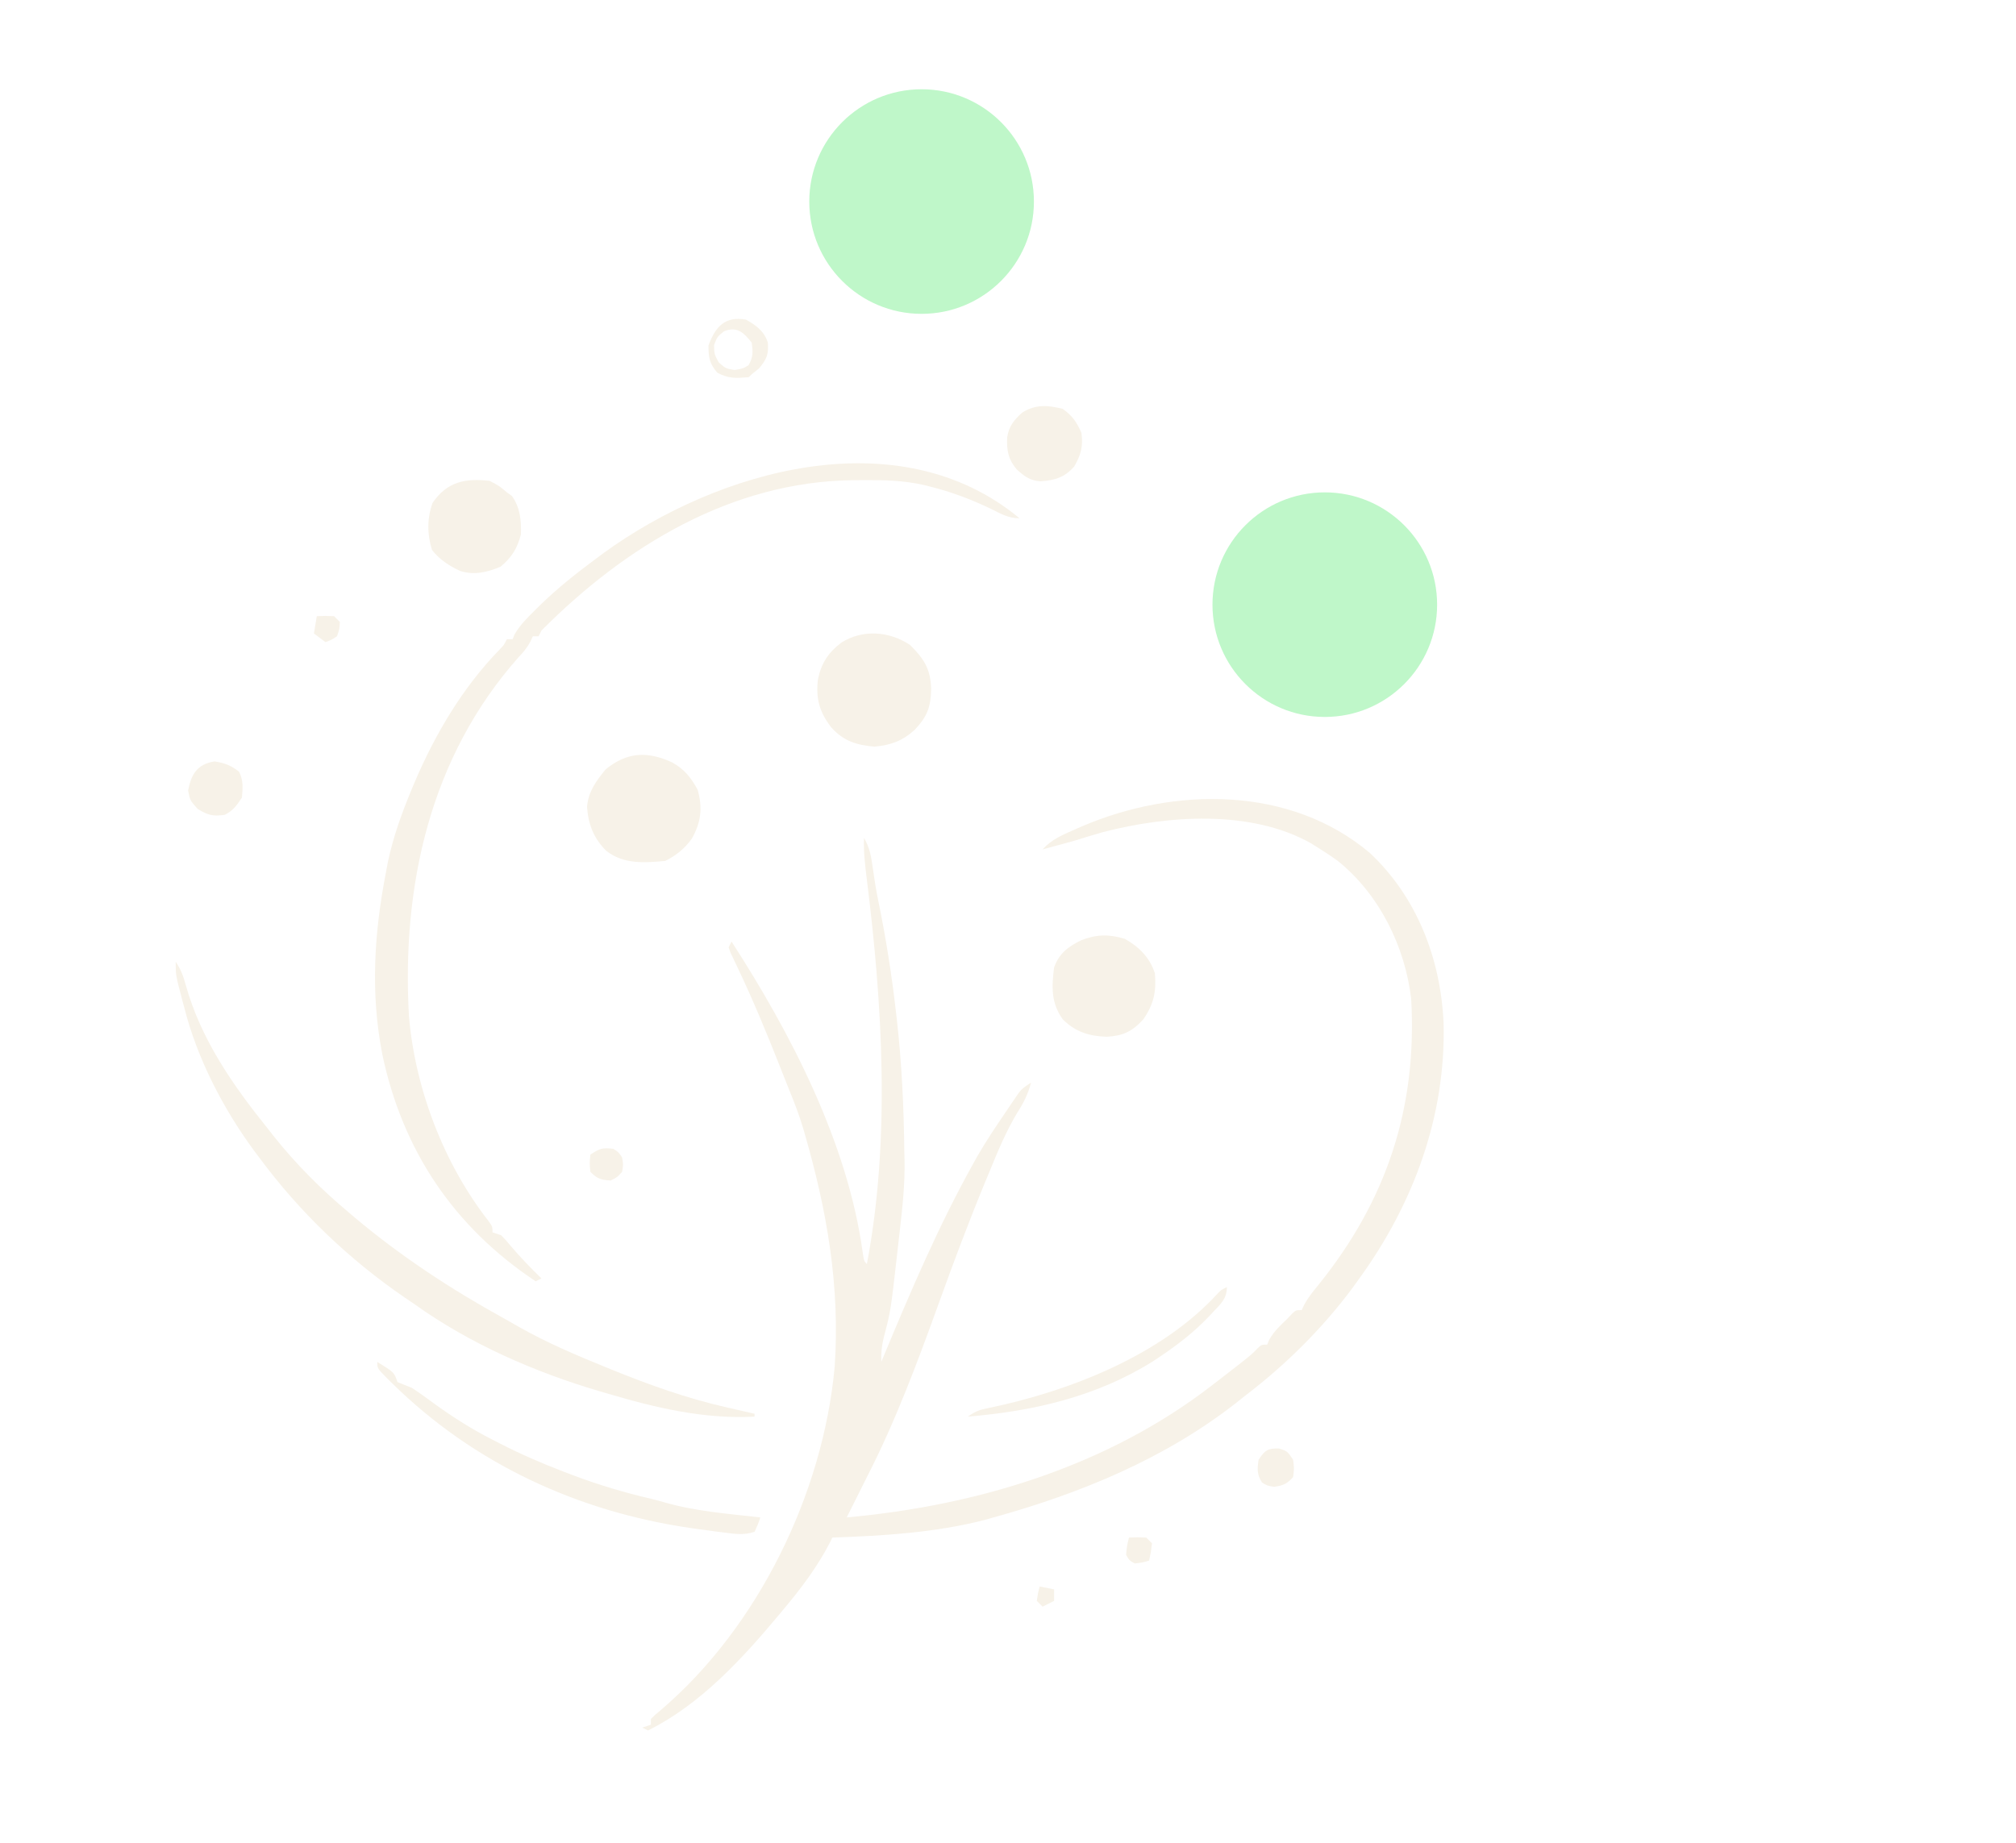
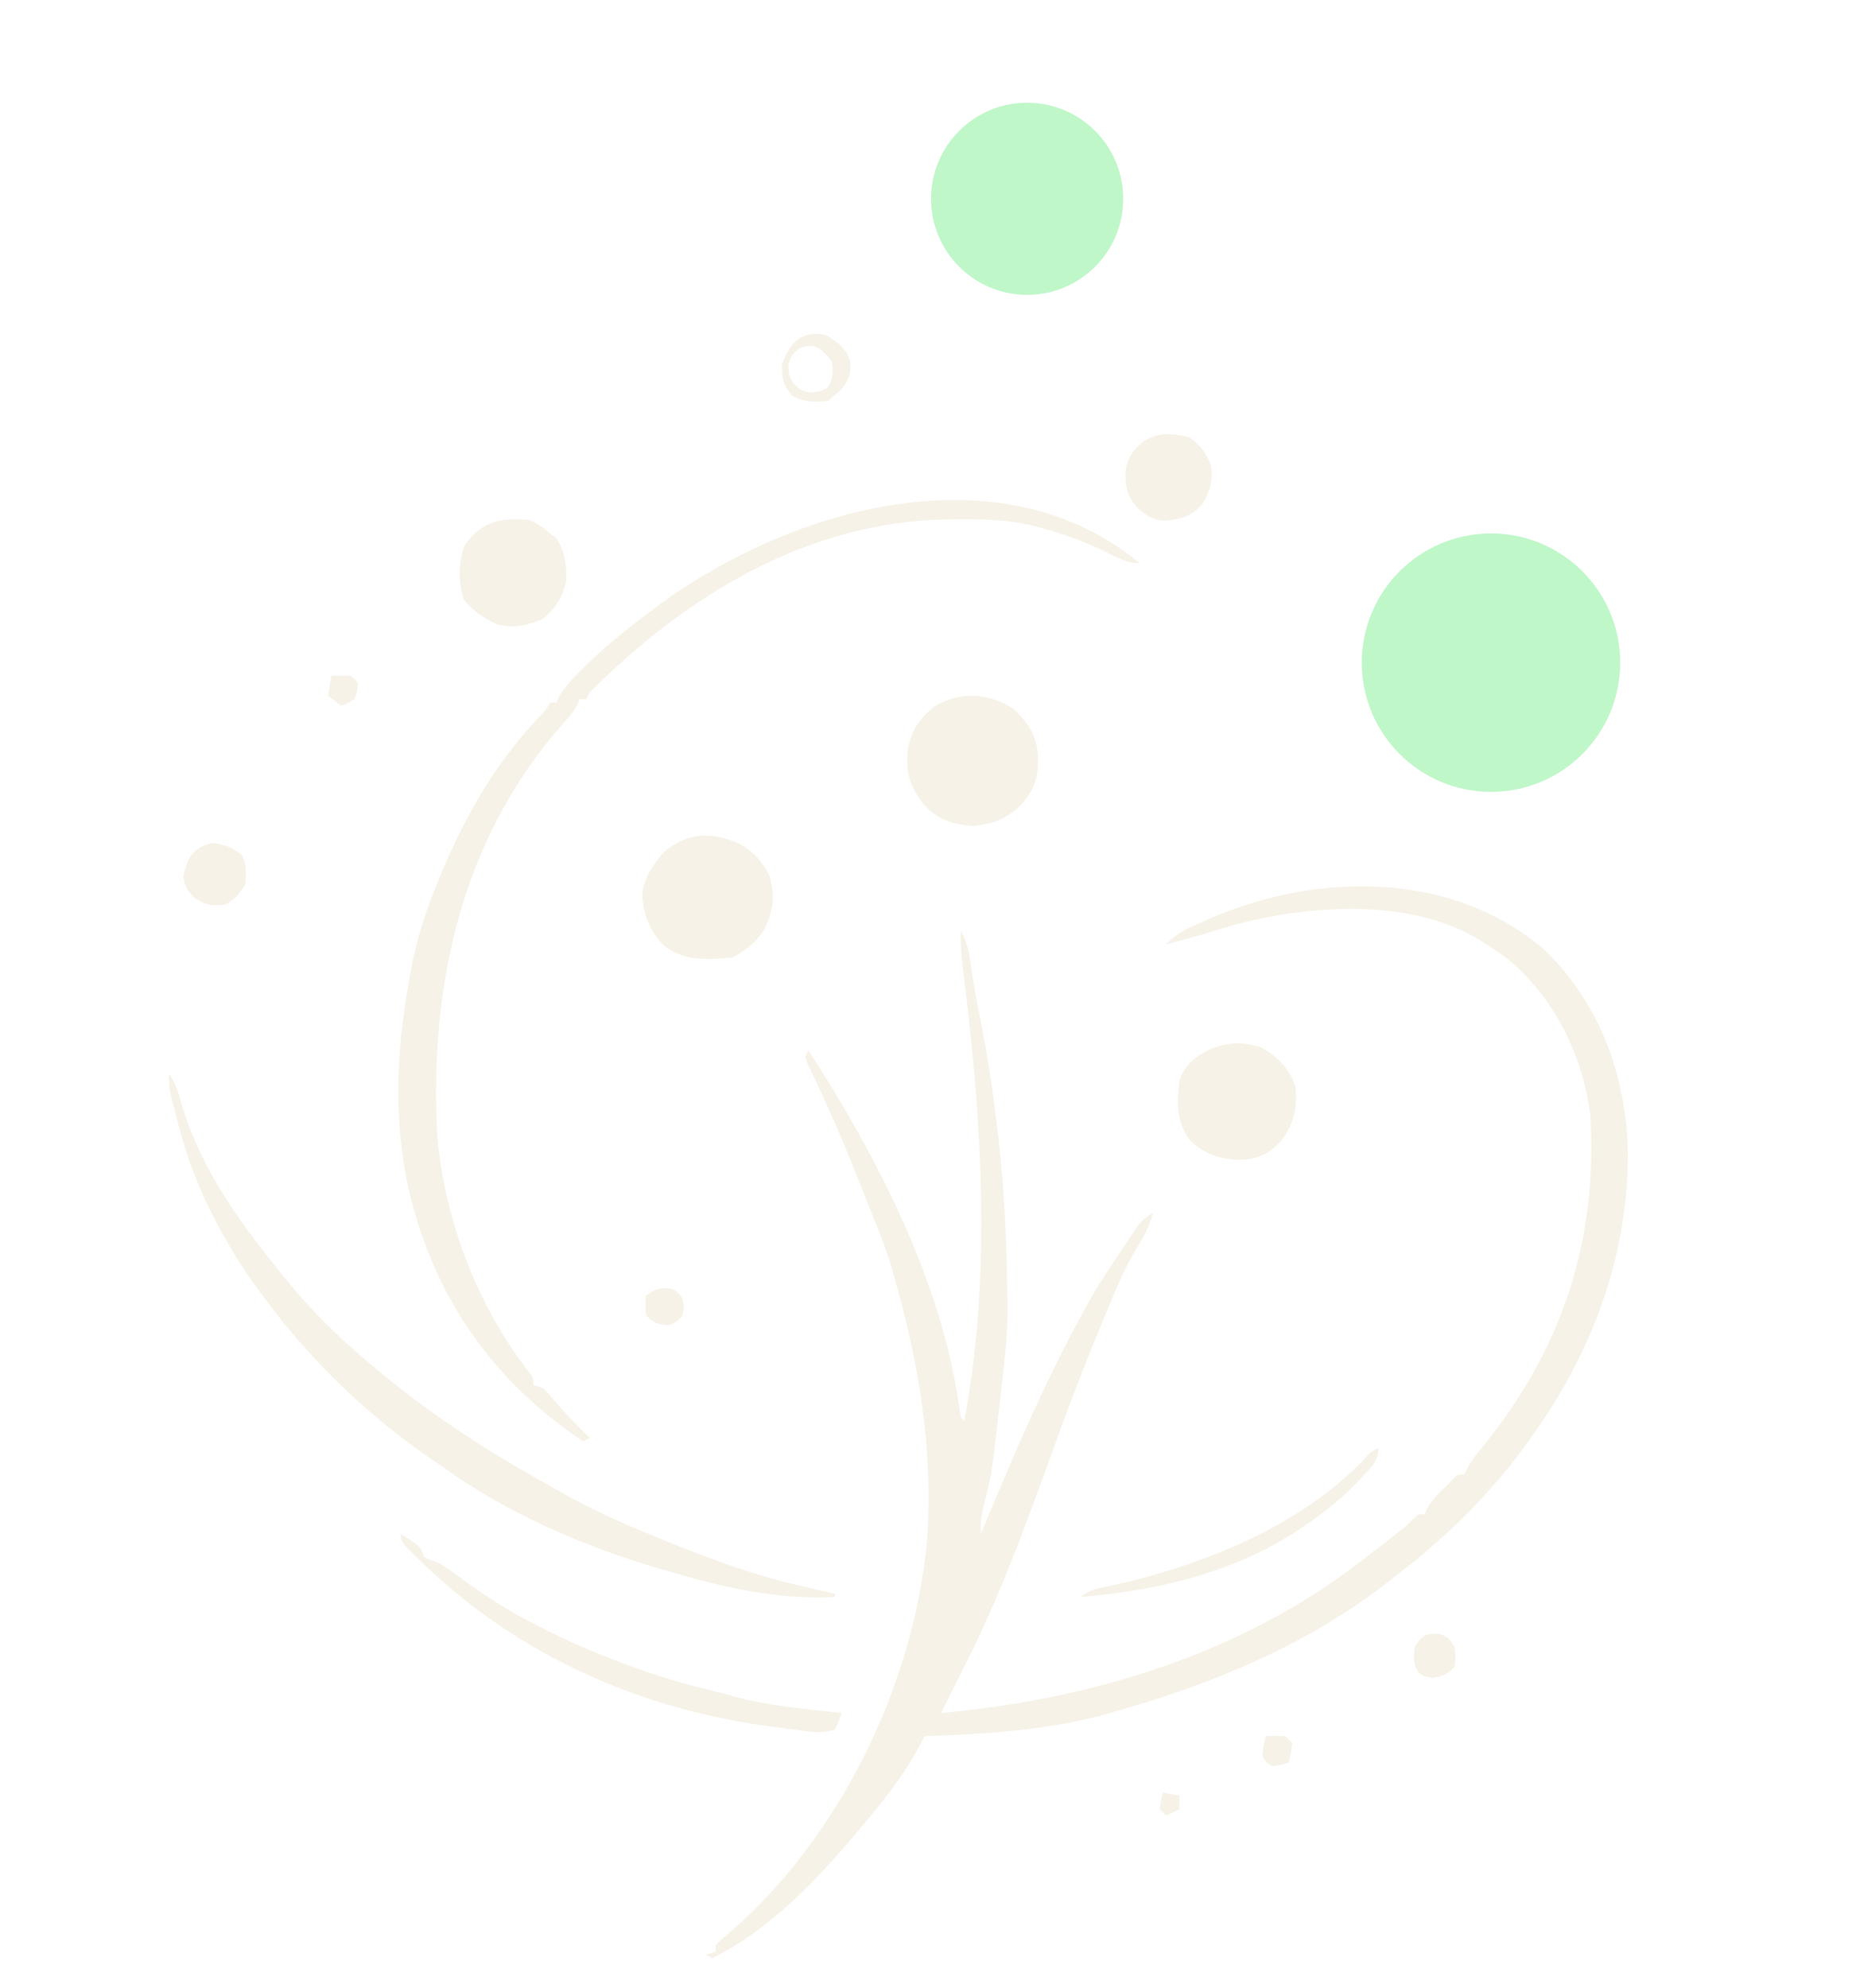
- <svg xmlns="http://www.w3.org/2000/svg" viewBox="-3 0 70 64" role="img" aria-labelledby="loreai-dark-title loreai-dark-desc">
+ <svg xmlns="http://www.w3.org/2000/svg" viewBox="-2 1 56 60" role="img" aria-labelledby="loreai-dark-title loreai-dark-desc">
  <g transform="translate(0 8) scale(0.1)">
    <path d="M0 0 C3.503 1.924 6.408 4.078 7.617 8.004 C7.885 12.149 7.28 13.663 4.562 16.938 C3.717 17.618 2.871 18.299 2 19 C1.67 19.33 1.34 19.66 1 20 C-3.474 20.373 -5.954 20.556 -9.938 18.438 C-12.668 15.21 -13 13.207 -13 9 C-10.612 2.463 -7.255 -1.28 0 0 Z M-7.625 4.062 C-10 6 -10 6 -11.062 8.875 C-11 12 -11 12 -9.438 14.875 C-7 17 -7 17 -3.938 17.5 C-1 17 -1 17 0.875 15.875 C2.555 13.076 2.457 11.202 2 8 C-0.77 4.466 -3.114 2.236 -7.625 4.062 Z " fill="#f7f2e8" transform="translate(229,31)" />
    <path d="M0 0 C3.441 2.489 4.754 4.458 6.5 8.312 C7.136 13.001 6.342 15.934 4 20 C0.616 23.881 -2.801 24.816 -7.785 25.164 C-11.412 24.895 -13.354 23.394 -16 21 C-18.967 17.439 -19.476 14.426 -19.289 9.926 C-18.708 6.055 -16.877 3.767 -14 1.25 C-9.386 -1.634 -5.111 -1.294 0 0 Z " fill="#f7f2e8" transform="translate(339,62)" />
    <path d="M0 0 C-3.854 0 -6.505 -1.574 -9.875 -3.25 C-16.733 -6.55 -23.599 -9.148 -31 -11 C-31.708 -11.178 -32.416 -11.356 -33.145 -11.54 C-40.196 -13.147 -47.038 -13.309 -54.25 -13.25 C-55.449 -13.243 -56.649 -13.235 -57.884 -13.227 C-100.03 -12.715 -136.919 9.717 -166 39 C-166.165 39.33 -166.165 39.33 -167 41 C-167.66 41 -168.32 41 -169 41 C-169.269 41.593 -169.539 42.186 -169.816 42.797 C-171 45 -172.217 46.45 -173.938 48.25 C-204.728 82.937 -214.56 127.795 -212 173 C-209.835 198.132 -199.918 224.211 -184.301 244.172 C-183 246 -183 246 -183 248 C-182.01 248.33 -181.02 248.66 -180 249 C-178.422 250.602 -178.422 250.602 -176.75 252.625 C-173.359 256.631 -169.761 260.342 -166 264 C-166.66 264.33 -167.32 264.66 -168 265 C-196.374 246.155 -214.232 219.575 -221.25 186.188 C-225.411 164.907 -224.092 144.167 -220 123 C-219.785 121.858 -219.569 120.716 -219.348 119.539 C-217.498 110.673 -214.479 102.334 -211 94 C-210.694 93.265 -210.387 92.53 -210.071 91.773 C-202.936 75.02 -193.342 58.742 -180.574 45.645 C-179 44 -179 44 -178 42 C-177.34 42 -176.68 42 -176 42 C-175.789 41.465 -175.577 40.93 -175.359 40.379 C-173.478 37.087 -170.924 34.585 -168.25 31.938 C-167.964 31.653 -167.964 31.653 -166.514 30.212 C-160.419 24.267 -153.838 19.059 -147 14 C-146.569 13.677 -146.569 13.677 -144.387 12.043 C-104.602 -16.803 -41.936 -34.782 0 0 Z " fill="#f7f2e8" transform="translate(324,100)" />
    <path d="M0 0 C3.438 1.812 3.438 1.812 6 4 C6.577 4.412 7.155 4.825 7.75 5.25 C10.627 9.278 11.04 13.839 10.875 18.625 C9.626 23.442 7.649 26.634 3.812 29.812 C-0.804 31.762 -5.323 32.839 -10.219 31.305 C-14.07 29.48 -17.348 27.395 -20 24 C-21.71 18.559 -21.731 13.04 -19.812 7.688 C-14.818 0.281 -8.442 -0.973 0 0 Z " fill="#f7f2e8" transform="translate(140,87)" />
    <path d="M0 0 C2.875 -0.125 2.875 -0.125 6 0 C6.66 0.66 7.32 1.32 8 2 C7.875 4.5 7.875 4.5 7 7 C4.938 8.312 4.938 8.312 3 9 C1.68 8.01 0.36 7.02 -1 6 C-0.67 4.02 -0.34 2.04 0 0 Z " fill="#f7f2e8" transform="translate(80,134)" />
    <path d="M0 0 C2.102 0.664 2.102 0.664 4.227 3.289 C5.255 7.257 5.217 9.722 4.102 13.664 C2.297 15.902 1.003 16.499 -1.801 17.012 C-3.978 17.17 -5.765 17.137 -7.898 16.664 C-10.273 14.472 -11.444 12.603 -12.836 9.727 C-12.935 6.471 -11.562 4.397 -9.898 1.664 C-6.155 -0.832 -4.319 -0.605 0 0 Z " fill="#f7f2e8" transform="translate(406.8984,134.3359)" />
    <path d="M0 0 C4.808 4.762 7.129 8.343 7.312 15.25 C7.239 21.441 5.945 24.898 1.609 29.465 C-2.683 33.361 -6.691 34.786 -12.375 35.312 C-18.605 34.775 -23.126 33.37 -27.375 28.625 C-31.442 23.331 -32.77 18.717 -32 12 C-30.83 6.332 -28.47 2.713 -23.883 -0.809 C-16.447 -5.514 -7.195 -4.797 0 0 Z " fill="#f7f2e8" transform="translate(286,144)" />
    <path d="M0 0 C4.288 2.361 6.62 5.275 8.938 9.562 C10.708 15.908 10.1 20.741 6.969 26.422 C4.546 29.879 1.474 32.357 -2.312 34.25 C-9.678 34.927 -16.659 35.458 -22.762 30.793 C-27.146 26.431 -29.036 21.679 -29.477 15.52 C-29.093 10.22 -26.285 6.433 -23 2.438 C-15.534 -3.639 -8.513 -3.877 0 0 Z " fill="#f7f2e8" transform="translate(203.3125,184.75)" />
    <path d="M0 0 C3.599 0.578 5.623 1.362 8.5 3.562 C10.05 6.663 9.79 9.141 9.5 12.562 C7.704 15.316 6.447 17.089 3.5 18.562 C-0.636 19.127 -2.26 18.709 -5.875 16.5 C-8.5 13.562 -8.5 13.562 -9.188 10.125 C-8.1 4.489 -6.075 0.976 0 0 Z " fill="#f7f2e8" transform="translate(44.5,184.4375)" />
    <path d="M0 0 C16.421 15.432 24.579 36.813 25.59 59.078 C26.402 91.377 15.146 121.797 -3.656 147.754 C-4.419 148.815 -5.183 149.876 -5.969 150.969 C-16.53 165.208 -29.539 178.052 -43.656 188.754 C-44.524 189.45 -45.391 190.146 -46.285 190.863 C-71.118 210.342 -100.47 222.389 -130.656 230.754 C-131.748 231.062 -132.84 231.37 -133.965 231.688 C-151.038 236.063 -169.099 237.153 -186.656 237.754 C-186.922 238.308 -187.187 238.863 -187.461 239.434 C-191.834 247.922 -197.537 255.467 -203.656 262.754 C-203.881 263.024 -203.881 263.024 -205.021 264.392 C-217.846 279.757 -232.414 295.7 -250.656 304.754 C-251.316 304.424 -251.976 304.094 -252.656 303.754 C-251.666 303.424 -250.676 303.094 -249.656 302.754 C-249.656 302.094 -249.656 301.434 -249.656 300.754 C-248.152 299.273 -248.152 299.273 -246.094 297.566 C-212.38 268.761 -189.86 222.388 -185.839 178.448 C-183.936 150.443 -188.491 124.355 -196.219 97.566 C-196.404 96.92 -196.59 96.274 -196.781 95.608 C-198.125 91.109 -199.793 86.782 -201.565 82.434 C-202.695 79.659 -203.791 76.872 -204.883 74.082 C-209.491 62.383 -214.278 50.835 -219.696 39.483 C-220.099 38.625 -220.502 37.767 -220.918 36.883 C-221.279 36.131 -221.639 35.379 -222.01 34.604 C-222.224 33.993 -222.437 33.383 -222.656 32.754 C-222.326 32.094 -221.996 31.434 -221.656 30.754 C-201.093 62.561 -181.346 100.65 -176.125 138.617 C-175.656 141.754 -175.656 141.754 -174.656 142.754 C-166.429 99.515 -169.257 52.454 -174.691 9.045 C-175.29 4.25 -175.839 -0.4 -175.656 -5.246 C-173.726 -1.917 -173.168 1.083 -172.656 4.879 C-172.098 8.779 -171.521 12.646 -170.719 16.504 C-168.054 29.403 -166.02 42.358 -164.531 55.441 C-164.446 56.183 -164.36 56.925 -164.272 57.689 C-162.524 73.037 -161.835 88.307 -161.656 103.754 C-161.63 104.703 -161.604 105.652 -161.577 106.629 C-161.421 114.964 -162.293 123.116 -163.255 131.381 C-163.531 133.749 -163.795 136.119 -164.059 138.488 C-166.377 159.068 -166.377 159.068 -168.781 168.191 C-169.541 171.284 -169.732 173.616 -169.656 176.754 C-169.386 176.102 -169.115 175.451 -168.837 174.78 C-159.365 152.02 -149.68 129.305 -137.656 107.754 C-137.161 106.866 -136.666 105.978 -136.156 105.062 C-133.008 99.634 -129.489 94.446 -125.969 89.254 C-125.493 88.546 -125.016 87.838 -124.526 87.109 C-124.298 86.777 -124.298 86.777 -123.145 85.098 C-122.738 84.501 -122.331 83.905 -121.911 83.291 C-120.656 81.754 -120.656 81.754 -117.656 79.754 C-118.679 83.641 -120.198 86.717 -122.348 90.066 C-126.272 96.529 -129.107 103.405 -131.969 110.379 C-132.54 111.758 -133.112 113.137 -133.684 114.515 C-139.397 128.347 -144.624 142.346 -149.703 156.422 C-157.088 176.881 -164.713 197.379 -174.656 216.754 C-175.932 219.293 -177.2 221.836 -178.469 224.379 C-179.079 225.6 -179.69 226.822 -180.301 228.043 C-180.748 228.938 -181.195 229.832 -181.656 230.754 C-136.327 226.659 -91.007 212.952 -54.656 184.754 C-54.071 184.303 -53.487 183.852 -52.884 183.388 C-41.425 174.541 -41.425 174.541 -38.875 171.93 C-37.656 170.754 -37.656 170.754 -35.656 170.754 C-35.429 170.197 -35.202 169.64 -34.969 169.066 C-33.289 166.107 -31.115 164.093 -28.656 161.754 C-28.099 161.156 -27.543 160.558 -26.969 159.941 C-25.656 158.754 -25.656 158.754 -23.656 158.754 C-23.402 158.189 -23.148 157.625 -22.887 157.043 C-21.496 154.456 -19.843 152.39 -17.969 150.129 C5.807 120.709 16.461 88.555 14.344 50.754 C12.234 32.517 3.303 14.409 -11.109 2.773 C-13.575 1 -16.072 -0.651 -18.656 -2.246 C-18.968 -2.441 -18.968 -2.441 -20.543 -3.426 C-41.455 -15.129 -70.231 -13.061 -92.637 -7.262 C-95.996 -6.309 -99.325 -5.289 -102.656 -4.246 C-104.779 -3.653 -106.903 -3.069 -109.031 -2.496 C-109.926 -2.254 -110.82 -2.011 -111.742 -1.762 C-112.374 -1.592 -113.005 -1.421 -113.656 -1.246 C-110.414 -4.776 -106.737 -6.281 -102.406 -8.184 C-101.603 -8.537 -100.799 -8.89 -99.972 -9.254 C-67.861 -23.001 -27.638 -23.37 0 0 Z " fill="#f7f2e8" transform="translate(445.6562,216.2461)" />
    <path d="M0 0 C4.999 2.817 8.605 6.441 10.438 11.938 C10.978 18.318 10.084 22.621 6.438 27.938 C2.524 32.215 -0.614 33.685 -6.258 34.008 C-12.332 33.823 -17.173 32.327 -21.562 27.938 C-25.633 22.263 -25.42 16.687 -24.562 9.938 C-22.823 5.072 -19.722 2.748 -15.188 0.5 C-9.741 -1.592 -5.62 -1.676 0 0 Z " fill="#f7f2e8" transform="translate(360.5625,246.0625)" />
    <path d="M0 0 C1.836 2.754 2.627 4.942 3.495 8.089 C8.757 26.975 19.836 42.875 32 58 C32.675 58.861 33.351 59.722 34.047 60.609 C41.793 70.333 50.467 79.026 60 87 C60.761 87.65 61.521 88.299 62.305 88.969 C78.282 102.372 95.613 113.765 113.863 123.816 C115.745 124.859 117.61 125.924 119.473 127 C129.017 132.383 138.987 136.634 149.125 140.75 C149.797 141.024 150.469 141.298 151.161 141.581 C164.321 146.929 177.55 151.696 191.438 154.812 C191.904 154.92 191.904 154.92 194.268 155.467 C196.51 155.984 198.754 156.495 201 157 C201 157.33 201 157.66 201 158 C183.659 158.952 166.511 154.916 150 150 C149.109 149.742 148.218 149.483 147.3 149.217 C124.735 142.577 102.19 132.736 83 119 C81.866 118.227 80.73 117.456 79.594 116.688 C60.158 103.38 42.983 86.934 29 68 C28.367 67.162 27.734 66.324 27.082 65.461 C16.395 50.836 7.467 33.589 3 16 C2.723 14.966 2.446 13.932 2.16 12.867 C0 4.605 0 4.605 0 0 Z " fill="#f7f2e8" transform="translate(31,254)" />
    <path d="M0 0 C1.812 1.188 1.812 1.188 3 3 C3.438 5.5 3.438 5.5 3 8 C1.312 9.875 1.312 9.875 -1 11 C-4.37 10.759 -5.588 10.412 -8 8 C-8.312 5 -8.312 5 -8 2 C-4.767 -0.155 -3.748 -0.469 0 0 Z " fill="#f7f2e8" transform="translate(183,319)" />
    <path d="M0 0 C0 4.092 -2.095 5.783 -4.75 8.625 C-5.244 9.157 -5.739 9.689 -6.248 10.237 C-11.32 15.549 -16.902 19.909 -23 24 C-23.898 24.603 -24.797 25.207 -25.723 25.828 C-45.368 38.096 -67.227 43.119 -90 45 C-87.25 43.167 -86.082 42.656 -82.992 42.062 C-55.08 36.296 -22.976 23.902 -3.234 2.277 C-2 1 -2 1 0 0 Z " fill="#f7f2e8" transform="translate(396,367)" />
    <path d="M0 0 C5.875 3.625 5.875 3.625 7 7 C8.665 7.671 10.332 8.336 12 9 C14.788 10.805 17.446 12.787 20.125 14.75 C26.539 19.359 32.941 23.438 40 27 C40.888 27.459 41.775 27.918 42.69 28.391 C49.836 32.045 57.067 35.199 64.562 38.062 C65.126 38.278 65.126 38.278 67.977 39.371 C76.89 42.72 85.824 45.387 95.091 47.542 C96.735 47.936 98.363 48.39 99.988 48.855 C110.708 51.912 121.955 52.75 133 54 C132.187 56.438 132.187 56.438 131 59 C127.26 60.247 124.199 59.741 120.375 59.25 C119.997 59.202 119.997 59.202 118.083 58.962 C115.72 58.655 113.36 58.332 111 58 C110.3 57.902 109.599 57.804 108.878 57.703 C69.567 51.988 33.5 35.32 5.188 7.438 C4.665 6.925 4.143 6.412 3.604 5.883 C0 2.246 0 2.246 0 0 Z " fill="#f7f2e8" transform="translate(101,393)" />
    <path d="M0 0 C2.875 0.938 2.875 0.938 4.875 3.938 C5.25 6.938 5.25 6.938 4.875 9.938 C2.758 12.29 1.435 12.856 -1.688 13.312 C-4.125 12.938 -4.125 12.938 -5.938 11.812 C-7.703 9.024 -7.587 7.17 -7.125 3.938 C-4.919 0.628 -4.019 -0.08 0 0 Z " fill="#f7f2e8" transform="translate(414.125,423.0625)" />
    <path d="M0 0 C2.875 -0.125 2.875 -0.125 6 0 C6.66 0.66 7.32 1.32 8 2 C7.625 5.125 7.625 5.125 7 8 C4.688 8.688 4.688 8.688 2 9 C0.125 7.938 0.125 7.938 -1 6 C-0.688 2.812 -0.688 2.812 0 0 Z " fill="#f7f2e8" transform="translate(362,454)" />
    <path d="M0 0 C1.65 0.33 3.3 0.66 5 1 C5 2.32 5 3.64 5 5 C4.34 5.33 4.34 5.33 1 7 C0.34 6.34 -0.32 5.68 -1 5 C-0.625 2.375 -0.625 2.375 0 0 Z " fill="#f7f2e8" transform="translate(331,471)" />
  </g>
  <g fill="#bff7c9">
-     <circle cx="29" cy="7" r="3.9" />
+     <circle cx="29" cy="7" r="2.9" />
    <circle cx="43" cy="21" r="3.9" />
  </g>
</svg>
